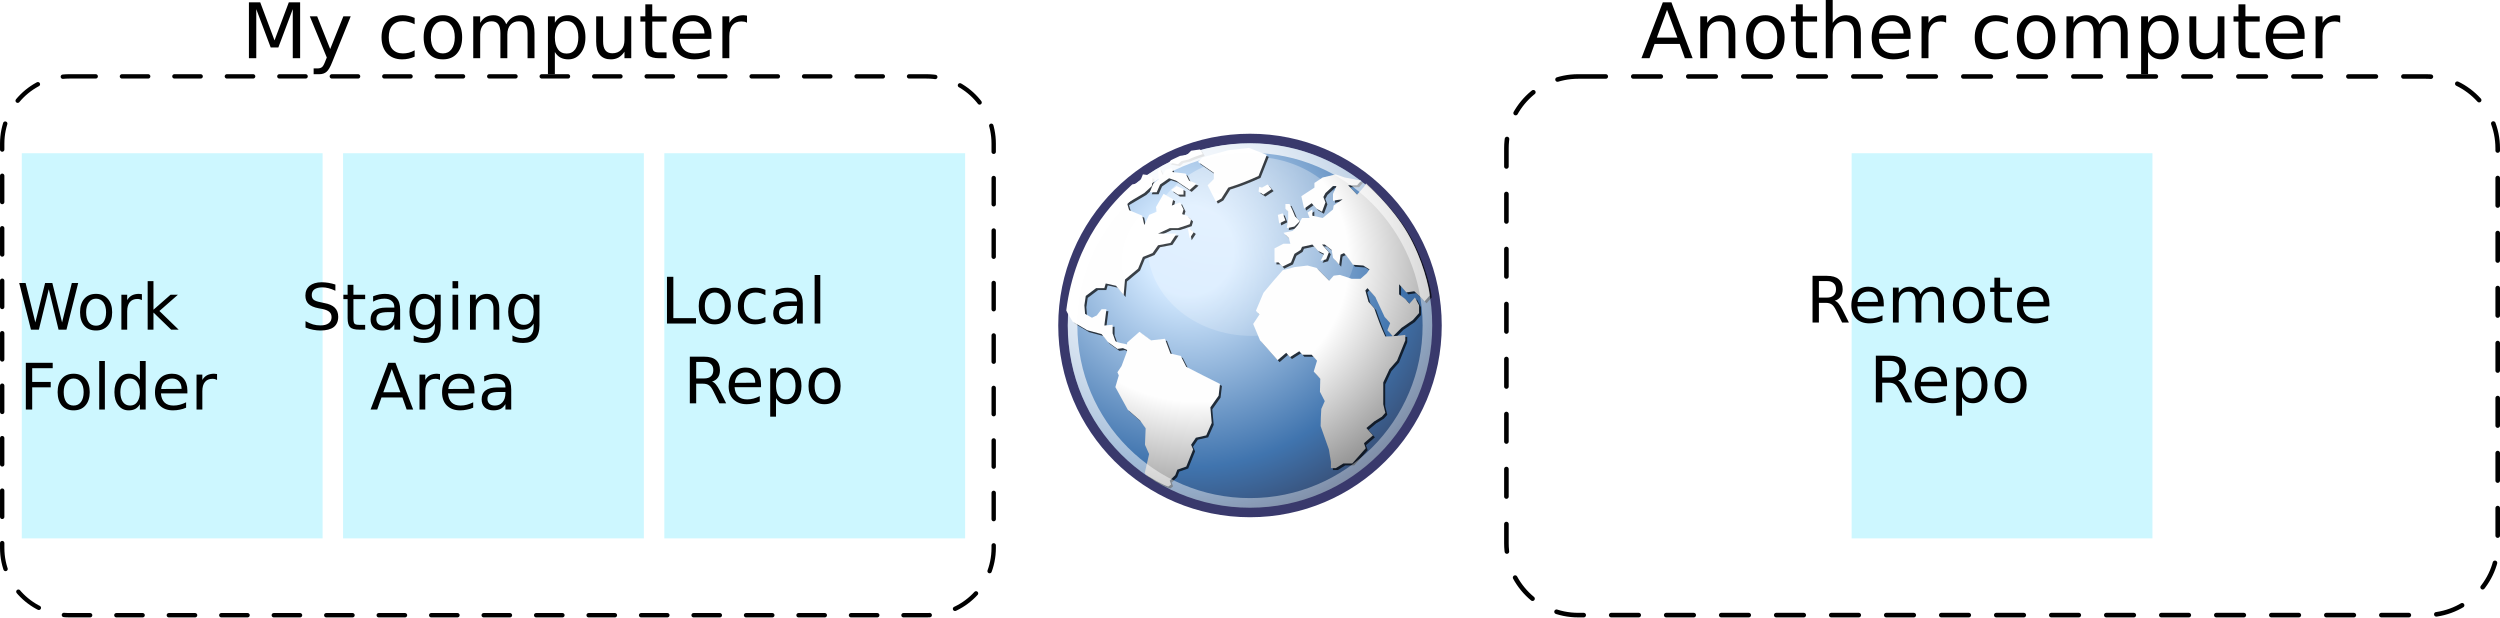
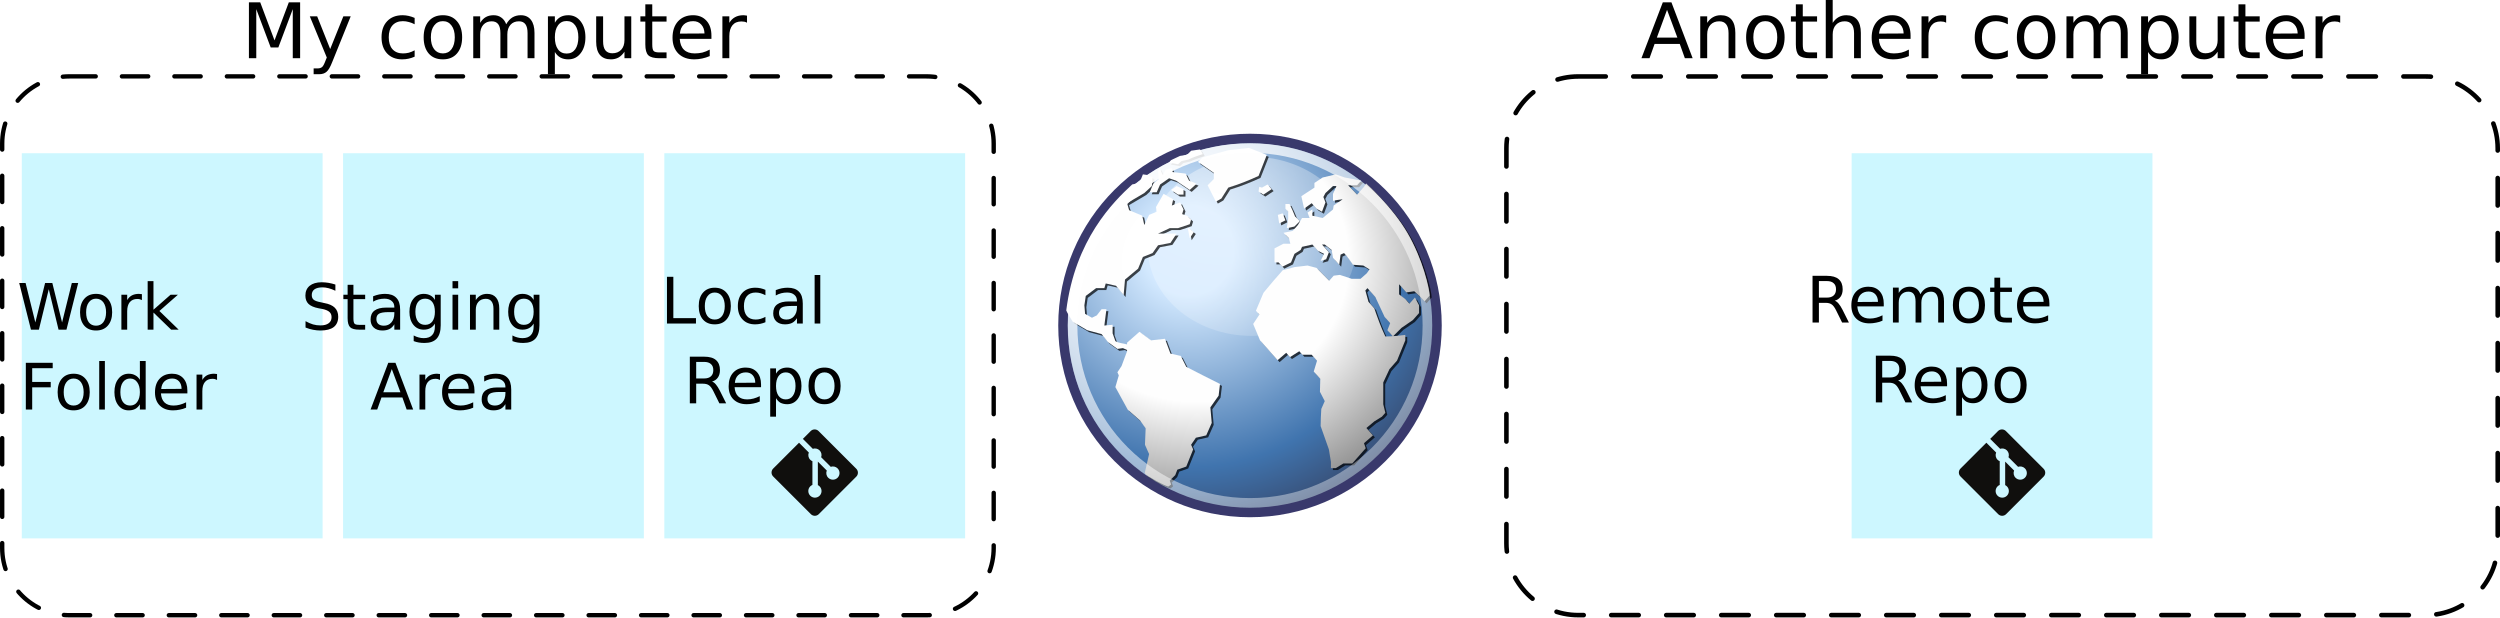
<svg xmlns="http://www.w3.org/2000/svg" xmlns:xlink="http://www.w3.org/1999/xlink" width="276.133mm" height="68.195mm" viewBox="0 0 276.133 68.195" version="1.1" id="svg5">
  <defs id="defs2">
    <radialGradient id="radialGradient3968" gradientUnits="userSpaceOnUse" cy="15.716" cx="18.248" gradientTransform="scale(0.99999,1)" r="29.993">
      <stop id="stop3964" style="stop-color:#d3e9ff" offset="0" />
      <stop id="stop4134" style="stop-color:#d3e9ff" offset=".155" />
      <stop id="stop4346" style="stop-color:#4074ae" offset=".75" />
      <stop id="stop3966" style="stop-color:#36486c" offset="1" />
    </radialGradient>
    <radialGradient id="radialGradient4356" gradientUnits="userSpaceOnUse" cy="10.476" cx="11.827" gradientTransform="scale(1.1795,0.84779)" r="32.665">
      <stop id="stop4352" style="stop-color:#ffffff" offset="0" />
      <stop id="stop4354" style="stop-color:#ffffff;stop-opacity:0" offset="1" />
    </radialGradient>
    <radialGradient id="radialGradient4756" fx="18.934" fy="17.81" xlink:href="#linearGradient4750" gradientUnits="userSpaceOnUse" cy="17.486" cx="18.634" gradientTransform="scale(1.0368,0.96449)" r="40.693" />
    <linearGradient id="linearGradient4750">
      <stop id="stop4752" style="stop-color:#ffffff" offset="0" />
      <stop id="stop4758" style="stop-color:#fefefe" offset=".379" />
      <stop id="stop4754" style="stop-color:#1d1d1d" offset="1" />
    </linearGradient>
    <radialGradient id="radialGradient307" fx="18.934" fy="17.81" xlink:href="#linearGradient4750" gradientUnits="userSpaceOnUse" cy="17.486" cx="18.634" gradientTransform="scale(1.0368,0.96449)" r="40.693" />
    <radialGradient id="radialGradient317" fx="18.934" fy="17.81" xlink:href="#linearGradient4750" gradientUnits="userSpaceOnUse" cy="17.486" cx="18.634" gradientTransform="scale(1.0368,0.96449)" r="40.693" />
    <radialGradient id="radialGradient327" fx="18.934" fy="17.81" xlink:href="#linearGradient4750" gradientUnits="userSpaceOnUse" cy="17.486" cx="18.634" gradientTransform="scale(1.0368,0.96449)" r="40.693" />
    <radialGradient id="radialGradient337" fx="18.934" fy="17.81" xlink:href="#linearGradient4750" gradientUnits="userSpaceOnUse" cy="17.486" cx="18.634" gradientTransform="scale(1.0368,0.96449)" r="40.693" />
    <radialGradient id="radialGradient347" fx="18.934" fy="17.81" xlink:href="#linearGradient4750" gradientUnits="userSpaceOnUse" cy="17.486" cx="18.634" gradientTransform="scale(1.0368,0.96449)" r="40.693" />
    <radialGradient id="radialGradient357" fx="18.934" fy="17.81" xlink:href="#linearGradient4750" gradientUnits="userSpaceOnUse" cy="17.486" cx="18.634" gradientTransform="scale(1.0368,0.96449)" r="40.693" />
    <radialGradient id="radialGradient367" fx="18.934" fy="17.81" xlink:href="#linearGradient4750" gradientUnits="userSpaceOnUse" cy="17.486" cx="18.634" gradientTransform="scale(1.0368,0.96449)" r="40.693" />
    <radialGradient id="radialGradient377" fx="18.934" fy="17.81" xlink:href="#linearGradient4750" gradientUnits="userSpaceOnUse" cy="17.486" cx="18.634" gradientTransform="scale(1.0368,0.96449)" r="40.693" />
    <radialGradient id="radialGradient387" fx="18.934" fy="17.81" xlink:href="#linearGradient4750" gradientUnits="userSpaceOnUse" cy="17.486" cx="18.634" gradientTransform="scale(1.0368,0.96449)" r="40.693" />
    <radialGradient id="radialGradient397" fx="18.934" fy="17.81" xlink:href="#linearGradient4750" gradientUnits="userSpaceOnUse" cy="17.486" cx="18.634" gradientTransform="scale(1.0368,0.96449)" r="40.693" />
    <radialGradient id="radialGradient407" fx="18.934" fy="17.81" xlink:href="#linearGradient4750" gradientUnits="userSpaceOnUse" cy="17.486" cx="18.634" gradientTransform="scale(1.0368,0.96449)" r="40.693" />
    <radialGradient id="radialGradient417" fx="18.934" fy="17.81" xlink:href="#linearGradient4750" gradientUnits="userSpaceOnUse" cy="17.486" cx="18.634" gradientTransform="scale(1.0368,0.96449)" r="40.693" />
    <radialGradient id="radialGradient427" fx="18.934" fy="17.81" xlink:href="#linearGradient4750" gradientUnits="userSpaceOnUse" cy="17.486" cx="18.634" gradientTransform="scale(1.0368,0.96449)" r="40.693" />
    <radialGradient id="radialGradient437" fx="18.934" fy="17.81" xlink:href="#linearGradient4750" gradientUnits="userSpaceOnUse" cy="17.486" cx="18.634" gradientTransform="scale(1.0368,0.96449)" r="40.693" />
    <radialGradient id="radialGradient447" fx="18.934" fy="17.81" xlink:href="#linearGradient4750" gradientUnits="userSpaceOnUse" cy="17.486" cx="18.634" gradientTransform="scale(1.0368,0.96449)" r="40.693" />
    <radialGradient id="radialGradient457" fx="18.934" fy="17.81" xlink:href="#linearGradient4750" gradientUnits="userSpaceOnUse" cy="17.486" cx="18.634" gradientTransform="scale(1.0368,0.96449)" r="40.693" />
    <radialGradient id="radialGradient467" fx="18.934" fy="17.81" xlink:href="#linearGradient4750" gradientUnits="userSpaceOnUse" cy="17.486" cx="18.634" gradientTransform="scale(1.0368,0.96449)" r="40.693" />
    <radialGradient id="radialGradient477" fx="18.934" fy="17.81" xlink:href="#linearGradient4750" gradientUnits="userSpaceOnUse" cy="17.486" cx="18.634" gradientTransform="scale(1.0368,0.96449)" r="40.693" />
    <radialGradient id="radialGradient487" fx="18.934" fy="17.81" xlink:href="#linearGradient4750" gradientUnits="userSpaceOnUse" cy="17.486" cx="18.634" gradientTransform="scale(1.0368,0.96449)" r="40.693" />
    <radialGradient id="radialGradient497" fx="18.934" fy="17.81" xlink:href="#linearGradient4750" gradientUnits="userSpaceOnUse" cy="17.486" cx="18.634" gradientTransform="scale(1.0368,0.96449)" r="40.693" />
    <radialGradient id="radialGradient507" fx="18.934" fy="17.81" xlink:href="#linearGradient4750" gradientUnits="userSpaceOnUse" cy="17.486" cx="18.634" gradientTransform="scale(1.0368,0.96449)" r="40.693" />
    <radialGradient id="radialGradient517" fx="18.934" fy="17.81" xlink:href="#linearGradient4750" gradientUnits="userSpaceOnUse" cy="17.486" cx="18.634" gradientTransform="scale(1.0368,0.96449)" r="40.693" />
    <radialGradient id="radialGradient527" fx="18.934" fy="17.81" xlink:href="#linearGradient4750" gradientUnits="userSpaceOnUse" cy="17.486" cx="18.634" gradientTransform="scale(1.0368,0.96449)" r="40.693" />
    <radialGradient id="radialGradient537" fx="18.934" fy="17.81" xlink:href="#linearGradient4750" gradientUnits="userSpaceOnUse" cy="17.486" cx="18.634" gradientTransform="scale(1.0368,0.96449)" r="40.693" />
    <radialGradient id="radialGradient547" fx="18.934" fy="17.81" xlink:href="#linearGradient4750" gradientUnits="userSpaceOnUse" cy="17.486" cx="18.634" gradientTransform="scale(1.0368,0.96449)" r="40.693" />
    <radialGradient id="radialGradient557" fx="18.934" fy="17.81" xlink:href="#linearGradient4750" gradientUnits="userSpaceOnUse" cy="17.486" cx="18.634" gradientTransform="scale(1.0368,0.96449)" r="40.693" />
    <radialGradient id="radialGradient567" fx="18.934" fy="17.81" xlink:href="#linearGradient4750" gradientUnits="userSpaceOnUse" cy="17.486" cx="18.634" gradientTransform="scale(1.0368,0.96449)" r="40.693" />
    <radialGradient id="radialGradient577" fx="18.934" fy="17.81" xlink:href="#linearGradient4750" gradientUnits="userSpaceOnUse" cy="17.486" cx="18.634" gradientTransform="scale(1.0368,0.96449)" r="40.693" />
    <radialGradient id="radialGradient587" fx="18.934" fy="17.81" xlink:href="#linearGradient4750" gradientUnits="userSpaceOnUse" cy="17.486" cx="18.634" gradientTransform="scale(1.0368,0.96449)" r="40.693" />
    <radialGradient id="radialGradient597" fx="18.934" fy="17.81" xlink:href="#linearGradient4750" gradientUnits="userSpaceOnUse" cy="17.486" cx="18.634" gradientTransform="scale(1.0368,0.96449)" r="40.693" />
    <radialGradient id="radialGradient607" fx="18.934" fy="17.81" xlink:href="#linearGradient4750" gradientUnits="userSpaceOnUse" cy="17.486" cx="18.634" gradientTransform="scale(1.0368,0.96449)" r="40.693" />
    <radialGradient id="radialGradient617" fx="18.934" fy="17.81" xlink:href="#linearGradient4750" gradientUnits="userSpaceOnUse" cy="17.486" cx="18.634" gradientTransform="scale(1.0368,0.96449)" r="40.693" />
    <radialGradient id="radialGradient627" fx="18.934" fy="17.81" xlink:href="#linearGradient4750" gradientUnits="userSpaceOnUse" cy="17.486" cx="18.634" gradientTransform="scale(1.0368,0.96449)" r="40.693" />
    <radialGradient id="radialGradient637" fx="18.934" fy="17.81" xlink:href="#linearGradient4750" gradientUnits="userSpaceOnUse" cy="17.486" cx="18.634" gradientTransform="scale(1.0368,0.96449)" r="40.693" />
    <radialGradient id="radialGradient647" fx="18.934" fy="17.81" xlink:href="#linearGradient4750" gradientUnits="userSpaceOnUse" cy="17.486" cx="18.634" gradientTransform="scale(1.0368,0.96449)" r="40.693" />
    <radialGradient id="radialGradient657" fx="18.934" fy="17.81" xlink:href="#linearGradient4750" gradientUnits="userSpaceOnUse" cy="17.486" cx="18.634" gradientTransform="scale(1.0368,0.96449)" r="40.693" />
    <radialGradient id="radialGradient4132" gradientUnits="userSpaceOnUse" cy="12.142" cx="15.601" gradientTransform="scale(0.99999,1)" r="43.527">
      <stop id="stop4128" style="stop-color:#ffffff" offset="0" />
      <stop id="stop4130" style="stop-color:#ffffff;stop-opacity:.165" offset="1" />
    </radialGradient>
    <radialGradient xlink:href="#linearGradient4750" id="radialGradient750" gradientUnits="userSpaceOnUse" gradientTransform="scale(1.0368,0.96449)" cx="18.634" cy="17.486" fx="18.934" fy="17.81" r="40.693" />
    <radialGradient xlink:href="#linearGradient4750" id="radialGradient752" gradientUnits="userSpaceOnUse" gradientTransform="scale(1.0368,0.96449)" cx="18.634" cy="17.486" fx="18.934" fy="17.81" r="40.693" />
    <radialGradient xlink:href="#linearGradient4750" id="radialGradient754" gradientUnits="userSpaceOnUse" gradientTransform="scale(1.0368,0.96449)" cx="18.634" cy="17.486" fx="18.934" fy="17.81" r="40.693" />
    <radialGradient xlink:href="#linearGradient4750" id="radialGradient756" gradientUnits="userSpaceOnUse" gradientTransform="scale(1.0368,0.96449)" cx="18.634" cy="17.486" fx="18.934" fy="17.81" r="40.693" />
    <radialGradient xlink:href="#linearGradient4750" id="radialGradient758" gradientUnits="userSpaceOnUse" gradientTransform="scale(1.0368,0.96449)" cx="18.634" cy="17.486" fx="18.934" fy="17.81" r="40.693" />
    <radialGradient xlink:href="#linearGradient4750" id="radialGradient760" gradientUnits="userSpaceOnUse" gradientTransform="scale(1.0368,0.96449)" cx="18.634" cy="17.486" fx="18.934" fy="17.81" r="40.693" />
    <radialGradient xlink:href="#linearGradient4750" id="radialGradient762" gradientUnits="userSpaceOnUse" gradientTransform="scale(1.0368,0.96449)" cx="18.634" cy="17.486" fx="18.934" fy="17.81" r="40.693" />
    <radialGradient xlink:href="#linearGradient4750" id="radialGradient764" gradientUnits="userSpaceOnUse" gradientTransform="scale(1.0368,0.96449)" cx="18.634" cy="17.486" fx="18.934" fy="17.81" r="40.693" />
    <radialGradient xlink:href="#linearGradient4750" id="radialGradient766" gradientUnits="userSpaceOnUse" gradientTransform="scale(1.0368,0.96449)" cx="18.634" cy="17.486" fx="18.934" fy="17.81" r="40.693" />
    <radialGradient xlink:href="#linearGradient4750" id="radialGradient768" gradientUnits="userSpaceOnUse" gradientTransform="scale(1.0368,0.96449)" cx="18.634" cy="17.486" fx="18.934" fy="17.81" r="40.693" />
    <radialGradient xlink:href="#linearGradient4750" id="radialGradient770" gradientUnits="userSpaceOnUse" gradientTransform="scale(1.0368,0.96449)" cx="18.634" cy="17.486" fx="18.934" fy="17.81" r="40.693" />
    <radialGradient xlink:href="#linearGradient4750" id="radialGradient772" gradientUnits="userSpaceOnUse" gradientTransform="scale(1.0368,0.96449)" cx="18.634" cy="17.486" fx="18.934" fy="17.81" r="40.693" />
    <radialGradient xlink:href="#linearGradient4750" id="radialGradient774" gradientUnits="userSpaceOnUse" gradientTransform="scale(1.0368,0.96449)" cx="18.634" cy="17.486" fx="18.934" fy="17.81" r="40.693" />
    <radialGradient xlink:href="#linearGradient4750" id="radialGradient776" gradientUnits="userSpaceOnUse" gradientTransform="scale(1.0368,0.96449)" cx="18.634" cy="17.486" fx="18.934" fy="17.81" r="40.693" />
    <radialGradient xlink:href="#linearGradient4750" id="radialGradient778" gradientUnits="userSpaceOnUse" gradientTransform="scale(1.0368,0.96449)" cx="18.634" cy="17.486" fx="18.934" fy="17.81" r="40.693" />
    <radialGradient xlink:href="#linearGradient4750" id="radialGradient780" gradientUnits="userSpaceOnUse" gradientTransform="scale(1.0368,0.96449)" cx="18.634" cy="17.486" fx="18.934" fy="17.81" r="40.693" />
    <radialGradient xlink:href="#linearGradient4750" id="radialGradient782" gradientUnits="userSpaceOnUse" gradientTransform="scale(1.0368,0.96449)" cx="18.634" cy="17.486" fx="18.934" fy="17.81" r="40.693" />
    <radialGradient xlink:href="#linearGradient4750" id="radialGradient784" gradientUnits="userSpaceOnUse" gradientTransform="scale(1.0368,0.96449)" cx="18.634" cy="17.486" fx="18.934" fy="17.81" r="40.693" />
    <radialGradient xlink:href="#linearGradient4750" id="radialGradient786" gradientUnits="userSpaceOnUse" gradientTransform="scale(1.0368,0.96449)" cx="18.634" cy="17.486" fx="18.934" fy="17.81" r="40.693" />
    <radialGradient xlink:href="#linearGradient4750" id="radialGradient788" gradientUnits="userSpaceOnUse" gradientTransform="scale(1.0368,0.96449)" cx="18.634" cy="17.486" fx="18.934" fy="17.81" r="40.693" />
    <radialGradient xlink:href="#linearGradient4750" id="radialGradient790" gradientUnits="userSpaceOnUse" gradientTransform="scale(1.0368,0.96449)" cx="18.634" cy="17.486" fx="18.934" fy="17.81" r="40.693" />
    <radialGradient xlink:href="#linearGradient4750" id="radialGradient792" gradientUnits="userSpaceOnUse" gradientTransform="scale(1.0368,0.96449)" cx="18.634" cy="17.486" fx="18.934" fy="17.81" r="40.693" />
    <radialGradient xlink:href="#linearGradient4750" id="radialGradient794" gradientUnits="userSpaceOnUse" gradientTransform="scale(1.0368,0.96449)" cx="18.634" cy="17.486" fx="18.934" fy="17.81" r="40.693" />
    <radialGradient xlink:href="#linearGradient4750" id="radialGradient796" gradientUnits="userSpaceOnUse" gradientTransform="scale(1.0368,0.96449)" cx="18.634" cy="17.486" fx="18.934" fy="17.81" r="40.693" />
    <radialGradient xlink:href="#linearGradient4750" id="radialGradient798" gradientUnits="userSpaceOnUse" gradientTransform="scale(1.0368,0.96449)" cx="18.634" cy="17.486" fx="18.934" fy="17.81" r="40.693" />
    <radialGradient xlink:href="#linearGradient4750" id="radialGradient800" gradientUnits="userSpaceOnUse" gradientTransform="scale(1.0368,0.96449)" cx="18.634" cy="17.486" fx="18.934" fy="17.81" r="40.693" />
    <radialGradient xlink:href="#linearGradient4750" id="radialGradient802" gradientUnits="userSpaceOnUse" gradientTransform="scale(1.0368,0.96449)" cx="18.634" cy="17.486" fx="18.934" fy="17.81" r="40.693" />
    <radialGradient xlink:href="#linearGradient4750" id="radialGradient804" gradientUnits="userSpaceOnUse" gradientTransform="scale(1.0368,0.96449)" cx="18.634" cy="17.486" fx="18.934" fy="17.81" r="40.693" />
    <radialGradient xlink:href="#linearGradient4750" id="radialGradient806" gradientUnits="userSpaceOnUse" gradientTransform="scale(1.0368,0.96449)" cx="18.634" cy="17.486" fx="18.934" fy="17.81" r="40.693" />
    <radialGradient xlink:href="#linearGradient4750" id="radialGradient808" gradientUnits="userSpaceOnUse" gradientTransform="scale(1.0368,0.96449)" cx="18.634" cy="17.486" fx="18.934" fy="17.81" r="40.693" />
    <radialGradient xlink:href="#linearGradient4750" id="radialGradient810" gradientUnits="userSpaceOnUse" gradientTransform="scale(1.0368,0.96449)" cx="18.634" cy="17.486" fx="18.934" fy="17.81" r="40.693" />
    <radialGradient xlink:href="#linearGradient4750" id="radialGradient812" gradientUnits="userSpaceOnUse" gradientTransform="scale(1.0368,0.96449)" cx="18.634" cy="17.486" fx="18.934" fy="17.81" r="40.693" />
    <radialGradient xlink:href="#linearGradient4750" id="radialGradient814" gradientUnits="userSpaceOnUse" gradientTransform="scale(1.0368,0.96449)" cx="18.634" cy="17.486" fx="18.934" fy="17.81" r="40.693" />
    <radialGradient xlink:href="#linearGradient4750" id="radialGradient816" gradientUnits="userSpaceOnUse" gradientTransform="scale(1.0368,0.96449)" cx="18.634" cy="17.486" fx="18.934" fy="17.81" r="40.693" />
    <radialGradient xlink:href="#linearGradient4750" id="radialGradient818" gradientUnits="userSpaceOnUse" gradientTransform="scale(1.0368,0.96449)" cx="18.634" cy="17.486" fx="18.934" fy="17.81" r="40.693" />
    <radialGradient xlink:href="#linearGradient4750" id="radialGradient820" gradientUnits="userSpaceOnUse" gradientTransform="scale(1.0368,0.96449)" cx="18.634" cy="17.486" fx="18.934" fy="17.81" r="40.693" />
  </defs>
  <g id="layer1" transform="translate(-9.424381,-69.04933)">
    <g id="g286" transform="matrix(1.064809,0,0,1.064809,121.3284,79.99189)">
      <path id="path3214" style="fill:url(#radialGradient3968);stroke:#39396c" d="m 43.96,23.485 c 0,10.71 -8.682,19.392 -19.39,19.392 -10.71,0 -19.391,-8.682 -19.391,-19.392 -3e-4,-10.709 8.681,-19.39 19.391,-19.39 10.708,2e-4 19.39,8.681 19.39,19.39 z" />
      <ellipse id="path4348" style="opacity:0.422;fill:url(#radialGradient4356)" transform="matrix(0.83594,0,0,1,9.8869,0)" cx="17.779" cy="15.271" rx="12.93" ry="9.293" />
      <g id="g4136" style="fill:#000000;fill-opacity:0.713" transform="matrix(0.98237,0,0,0.98237,0.12108,0.23291)">
        <g id="g4138">
          <g id="g4142">
            <path id="path4144" d="m 44.071,20.714 v 0 l -0.545,0.618 c -0.334,-0.394 -0.709,-0.725 -1.089,-1.071 l -0.836,0.123 -0.764,-0.863 v 1.068 l 0.654,0.495 0.436,0.494 0.582,-0.658 c 0.146,0.274 0.291,0.548 0.436,0.823 v 0.822 l -0.655,0.74 -1.199,0.823 -0.908,0.907 -0.582,-0.661 0.291,-0.74 -0.582,-0.658 -0.981,-2.098 -0.836,-0.945 -0.219,0.246 0.328,1.194 0.618,0.699 c 0.352,1.017 0.701,1.99 1.164,2.963 0.718,0 1.394,-0.077 2.107,-0.166 v 0.576 l -0.872,2.139 -0.8,0.904 -0.654,1.401 v 2.303 l 0.219,0.906 -0.364,0.41 -0.8,0.494 -0.836,0.699 0.691,0.782 -0.945,0.824 0.182,0.533 -1.418,1.606 h -0.945 l -0.8,0.494 H 33.64 v -0.659 l -0.217,-1.318 c -0.281,-0.826 -0.574,-1.647 -0.872,-2.467 0,-0.605 0.036,-1.205 0.072,-1.81 l 0.364,-0.823 -0.509,-0.988 0.037,-1.357 -0.692,-0.782 0.346,-1.13 -0.563,-0.639 h -0.982 l -0.327,-0.37 -0.981,0.618 -0.4,-0.454 -0.909,0.782 c -0.617,-0.7 -1.235,-1.399 -1.854,-2.098 l -0.726,-1.729 0.654,-0.986 -0.363,-0.411 0.799,-1.894 c 0.656,-0.816 1.341,-1.599 2.035,-2.385 l 1.236,-0.329 1.381,-0.165 0.945,0.248 1.345,1.356 0.473,-0.534 0.653,-0.082 1.236,0.411 h 0.946 l 0.654,-0.576 0.291,-0.411 -0.655,-0.412 -1.091,-0.082 C 35.663,17.045 35.382,16.603 35.022,16.23 l -0.364,0.164 -0.145,1.07 -0.655,-0.74 -0.144,-0.824 -0.727,-0.574 h -0.292 l 0.728,0.822 -0.291,0.74 -0.581,0.164 0.363,-0.74 -0.655,-0.328 -0.581,-0.658 -1.091,0.246 -0.145,0.328 -0.654,0.412 -0.363,0.906 -0.909,0.452 -0.4,-0.452 H 27.68 v -1.482 l 0.946,-0.494 h 0.726 l -0.146,-0.575 -0.58,-0.576 0.98,-0.206 0.545,-0.617 0.436,-0.741 h 0.801 l -0.219,-0.575 0.509,-0.329 v 0.658 l 1.09,0.246 1.09,-0.904 0.073,-0.412 0.945,-0.658 c -0.342,0.043 -0.684,0.074 -1.018,0.165 V 9.977 l 0.363,-0.823 h -0.363 l -0.798,0.74 -0.219,0.412 0.219,0.576 -0.365,0.987 -0.581,-0.329 -0.508,-0.576 -0.8,0.576 -0.291,-1.316 1.381,-0.905 V 8.825 l 0.872,-0.576 1.381,-0.33 0.946,0.33 1.744,0.329 -0.436,0.493 h -0.945 l 0.945,0.988 0.727,-0.823 0.221,-0.362 c 0,0 2.787,2.498 4.379,5.231 1.593,2.733 2.341,5.955 2.341,6.609 z" />
          </g>
        </g>
        <g id="g4146">
          <g id="g4150">
            <path id="path4152" d="M 26.07,9.236 25.997,9.729 26.507,10.059 27.378,9.483 26.942,8.989 26.36,9.319 26.07,9.236" />
          </g>
        </g>
        <g id="g4154">
          <g id="g4158">
            <path id="path4160" d="M 26.87,5.863 24.98,5.123 22.8,5.369 20.109,6.109 19.601,6.604 21.272,7.755 V 8.413 L 20.618,9.071 21.491,10.8 22.071,10.47 22.8,9.319 C 23.923,8.972 24.93,8.578 25.997,8.084 L 26.87,5.863" />
          </g>
        </g>
        <g id="g4162">
          <g id="g4166">
            <path id="path4168" d="m 28.833,12.775 -0.291,-0.741 -0.51,0.165 0.147,0.904 0.654,-0.328" />
          </g>
        </g>
        <g id="g4170">
          <g id="g4174">
            <path id="path4176" d="m 29.123,12.609 -0.145,0.988 0.799,-0.165 0.581,-0.575 -0.508,-0.494 c -0.171,-0.455 -0.368,-0.88 -0.582,-1.317 h -0.435 v 0.494 l 0.29,0.329 v 0.74" />
          </g>
        </g>
        <g id="g4178">
          <g id="g4182">
            <path id="path4184" d="m 18.365,28.242 -0.582,-1.152 -1.09,-0.247 -0.582,-1.562 -1.453,0.164 -1.236,-0.904 -1.309,1.151 v 0.182 C 11.717,25.759 11.23,25.744 10.878,25.527 L 10.587,24.705 V 23.799 L 9.715,23.881 C 9.788,23.305 9.86,22.73 9.933,22.154 H 9.424 L 8.915,22.812 8.406,23.058 7.679,22.648 7.606,21.743 7.752,20.755 8.843,19.933 h 0.872 l 0.145,-0.494 1.09,0.246 0.8,0.988 0.145,-1.646 1.382,-1.152 0.508,-1.234 1.018,-0.411 0.581,-0.822 1.309,-0.248 0.654,-0.987 h -1.963 l 1.236,-0.576 h 0.872 l 1.236,-0.412 0.146,-0.492 -0.437,-0.412 -0.509,-0.165 0.146,-0.494 -0.363,-0.74 -0.873,0.328 0.146,-0.657 -1.018,-0.577 -0.799,1.397 0.072,0.494 -0.799,0.331 -0.51,1.069 -0.218,-0.987 -1.381,-0.577 -0.218,-0.74 1.817,-1.07 0.8,-0.74 0.073,-0.905 -0.436,-0.247 -0.582,-0.083 -0.363,0.905 c 0,0 -0.608,0.119 -0.764,0.158 -1.996,1.84 -6.029,5.81 -6.966,13.306 0.037,0.174 0.679,1.182 0.679,1.182 l 1.526,0.904 1.526,0.412 0.654,0.824 1.018,0.74 0.581,-0.082 0.436,0.196 v 0.133 l -0.581,1.563 -0.437,0.658 0.146,0.33 -0.363,1.233 1.308,2.386 1.308,1.153 0.582,0.822 -0.073,1.728 0.437,0.987 -0.437,1.892 c 0,0 -0.034,-0.011 0.022,0.178 0.056,0.19 2.329,1.451 2.473,1.344 0.144,-0.109 0.267,-0.205 0.267,-0.205 l -0.145,-0.41 0.581,-0.577 0.219,-0.576 0.945,-0.33 0.727,-1.81 -0.218,-0.493 0.508,-0.74 1.09,-0.248 0.582,-1.316 -0.145,-1.645 0.872,-1.234 0.145,-1.235 c -1.193,-0.591 -2.376,-1.201 -3.561,-1.81" />
          </g>
        </g>
        <g id="g4186">
          <g id="g4190">
            <path id="path4192" d="m 16.766,9.565 0.726,0.494 h 0.582 V 9.483 L 17.348,9.154 16.766,9.565" />
          </g>
        </g>
        <g id="g4194">
          <g id="g4198">
            <path id="path4200" d="M 14.876,8.907 14.512,9.812 h 0.727 L 15.603,8.989 C 15.917,8.768 16.229,8.544 16.548,8.331 l 0.727,0.247 c 0.484,0.329 0.969,0.658 1.454,0.987 L 19.456,8.907 18.656,8.578 18.292,7.837 16.911,7.673 16.838,7.261 16.184,7.426 15.894,8.002 15.53,7.261 l -0.145,0.329 0.073,0.823 -0.582,0.494" />
          </g>
        </g>
        <g id="g4202">
          <g id="g4204" style="opacity:0.75" />
          <g id="g4208" />
        </g>
        <g id="g4212">
          <g id="g4214" style="opacity:0.75" />
          <g id="g4218" />
        </g>
        <g id="g4222">
          <g id="g4226">
            <path id="path4228" d="M 17.492,6.85 17.856,6.521 18.583,6.356 C 19.081,6.114 19.581,5.951 20.11,5.78 l -0.29,-0.494 -0.939,0.135 -0.443,0.442 -0.731,0.106 -0.65,0.305 -0.316,0.153 -0.193,0.258 0.944,0.164" />
          </g>
        </g>
        <g id="g4230">
          <g id="g4234">
            <path id="path4236" d="m 18.728,14.666 0.437,-0.658 -0.655,-0.493 0.218,1.151" />
          </g>
        </g>
      </g>
      <g id="g3216" style="color:#000000;fill:url(#radialGradient4756)" transform="matrix(0.98237,0,0,0.98237,-0.080952,0.030883)">
        <g id="g3218" style="color:#000000;fill:url(#radialGradient754)">
          <g id="g3222" style="color:#000000;fill:url(#radialGradient752)">
            <path id="path3224" style="color:#000000;fill:url(#radialGradient750)" d="m 44.071,20.714 v 0 l -0.545,0.618 c -0.334,-0.394 -0.709,-0.725 -1.089,-1.071 l -0.836,0.123 -0.764,-0.863 v 1.068 l 0.654,0.495 0.436,0.494 0.582,-0.658 c 0.146,0.274 0.291,0.548 0.436,0.823 v 0.822 l -0.655,0.74 -1.199,0.823 -0.908,0.907 -0.582,-0.661 0.291,-0.74 -0.582,-0.658 -0.981,-2.098 -0.836,-0.945 -0.219,0.246 0.328,1.194 0.618,0.699 c 0.352,1.017 0.701,1.99 1.164,2.963 0.718,0 1.394,-0.077 2.107,-0.166 v 0.576 l -0.872,2.139 -0.8,0.904 -0.654,1.401 v 2.303 l 0.219,0.906 -0.364,0.41 -0.8,0.494 -0.836,0.699 0.691,0.782 -0.945,0.824 0.182,0.533 -1.418,1.606 h -0.945 l -0.8,0.494 H 33.64 v -0.659 l -0.217,-1.318 c -0.281,-0.826 -0.574,-1.647 -0.872,-2.467 0,-0.605 0.036,-1.205 0.072,-1.81 l 0.364,-0.823 -0.509,-0.988 0.037,-1.357 -0.692,-0.782 0.346,-1.13 -0.563,-0.639 h -0.982 l -0.327,-0.37 -0.981,0.618 -0.4,-0.454 -0.909,0.782 c -0.617,-0.7 -1.235,-1.399 -1.854,-2.098 l -0.726,-1.729 0.654,-0.986 -0.363,-0.411 0.799,-1.894 c 0.656,-0.816 1.341,-1.599 2.035,-2.385 l 1.236,-0.329 1.381,-0.165 0.945,0.248 1.345,1.356 0.473,-0.534 0.653,-0.082 1.236,0.411 h 0.946 l 0.654,-0.576 0.291,-0.411 -0.655,-0.412 -1.091,-0.082 C 35.663,17.045 35.382,16.603 35.022,16.23 l -0.364,0.164 -0.145,1.07 -0.655,-0.74 -0.144,-0.824 -0.727,-0.574 h -0.292 l 0.728,0.822 -0.291,0.74 -0.581,0.164 0.363,-0.74 -0.655,-0.328 -0.581,-0.658 -1.091,0.246 -0.145,0.328 -0.654,0.412 -0.363,0.906 -0.909,0.452 -0.4,-0.452 H 27.68 v -1.482 l 0.946,-0.494 h 0.726 l -0.146,-0.575 -0.58,-0.576 0.98,-0.206 0.545,-0.617 0.436,-0.741 h 0.801 l -0.219,-0.575 0.509,-0.329 v 0.658 l 1.09,0.246 1.09,-0.904 0.073,-0.412 0.945,-0.658 c -0.342,0.043 -0.684,0.074 -1.018,0.165 V 9.977 l 0.363,-0.823 h -0.363 l -0.798,0.74 -0.219,0.412 0.219,0.576 -0.365,0.987 -0.581,-0.329 -0.508,-0.576 -0.8,0.576 -0.291,-1.316 1.381,-0.905 V 8.825 l 0.872,-0.576 1.381,-0.33 0.946,0.33 1.744,0.329 -0.436,0.493 h -0.945 l 0.945,0.988 0.727,-0.823 0.221,-0.362 c 0,0 2.787,2.498 4.379,5.231 1.593,2.733 2.341,5.955 2.341,6.609 z" />
          </g>
        </g>
        <g id="g3226" style="color:#000000;fill:url(#radialGradient760)">
          <g id="g3230" style="color:#000000;fill:url(#radialGradient758)">
            <path id="path3232" style="color:#000000;fill:url(#radialGradient756)" d="M 26.07,9.236 25.997,9.729 26.507,10.059 27.378,9.483 26.942,8.989 26.36,9.319 26.07,9.236" />
          </g>
        </g>
        <g id="g3234" style="color:#000000;fill:url(#radialGradient766)">
          <g id="g3238" style="color:#000000;fill:url(#radialGradient764)">
            <path id="path3240" style="color:#000000;fill:url(#radialGradient762)" d="M 26.87,5.863 24.98,5.123 22.8,5.369 20.109,6.109 19.601,6.604 21.272,7.755 V 8.413 L 20.618,9.071 21.491,10.8 22.071,10.47 22.8,9.319 C 23.923,8.972 24.93,8.578 25.997,8.084 L 26.87,5.863" />
          </g>
        </g>
        <g id="g3242" style="color:#000000;fill:url(#radialGradient772)">
          <g id="g3246" style="color:#000000;fill:url(#radialGradient770)">
            <path id="path3248" style="color:#000000;fill:url(#radialGradient768)" d="m 28.833,12.775 -0.291,-0.741 -0.51,0.165 0.147,0.904 0.654,-0.328" />
          </g>
        </g>
        <g id="g3250" style="color:#000000;fill:url(#radialGradient778)">
          <g id="g3254" style="color:#000000;fill:url(#radialGradient776)">
            <path id="path3256" style="color:#000000;fill:url(#radialGradient774)" d="m 29.123,12.609 -0.145,0.988 0.799,-0.165 0.581,-0.575 -0.508,-0.494 c -0.171,-0.455 -0.368,-0.88 -0.582,-1.317 h -0.435 v 0.494 l 0.29,0.329 v 0.74" />
          </g>
        </g>
        <g id="g3258" style="color:#000000;fill:url(#radialGradient784)">
          <g id="g3262" style="color:#000000;fill:url(#radialGradient782)">
            <path id="path3264" style="color:#000000;fill:url(#radialGradient780)" d="m 18.365,28.242 -0.582,-1.152 -1.09,-0.247 -0.582,-1.562 -1.453,0.164 -1.236,-0.904 -1.309,1.151 v 0.182 C 11.717,25.759 11.23,25.744 10.878,25.527 L 10.587,24.705 V 23.799 L 9.715,23.881 C 9.788,23.305 9.86,22.73 9.933,22.154 H 9.424 L 8.915,22.812 8.406,23.058 7.679,22.648 7.606,21.743 7.752,20.755 8.843,19.933 h 0.872 l 0.145,-0.494 1.09,0.246 0.8,0.988 0.145,-1.646 1.382,-1.152 0.508,-1.234 1.018,-0.411 0.581,-0.822 1.309,-0.248 0.654,-0.987 h -1.963 l 1.236,-0.576 h 0.872 l 1.236,-0.412 0.146,-0.492 -0.437,-0.412 -0.509,-0.165 0.146,-0.494 -0.363,-0.74 -0.873,0.328 0.146,-0.657 -1.018,-0.577 -0.799,1.397 0.072,0.494 -0.799,0.331 -0.51,1.069 -0.218,-0.987 -1.381,-0.577 -0.218,-0.74 1.817,-1.07 0.8,-0.74 0.073,-0.905 -0.436,-0.247 -0.582,-0.083 -0.363,0.905 c 0,0 -0.608,0.119 -0.764,0.158 -1.996,1.84 -6.029,5.81 -6.966,13.306 0.037,0.174 0.679,1.182 0.679,1.182 l 1.526,0.904 1.526,0.412 0.654,0.824 1.018,0.74 0.581,-0.082 0.436,0.196 v 0.133 l -0.581,1.563 -0.437,0.658 0.146,0.33 -0.363,1.233 1.308,2.386 1.308,1.153 0.582,0.822 -0.073,1.728 0.437,0.987 -0.437,1.892 c 0,0 -0.034,-0.011 0.022,0.178 0.056,0.19 2.329,1.451 2.473,1.344 0.144,-0.109 0.267,-0.205 0.267,-0.205 l -0.145,-0.41 0.581,-0.577 0.219,-0.576 0.945,-0.33 0.727,-1.81 -0.218,-0.493 0.508,-0.74 1.09,-0.248 0.582,-1.316 -0.145,-1.645 0.872,-1.234 0.145,-1.235 c -1.193,-0.591 -2.376,-1.201 -3.561,-1.81" />
          </g>
        </g>
        <g id="g3266" style="color:#000000;fill:url(#radialGradient790)">
          <g id="g3270" style="color:#000000;fill:url(#radialGradient788)">
            <path id="path3272" style="color:#000000;fill:url(#radialGradient786)" d="m 16.766,9.565 0.726,0.494 h 0.582 V 9.483 L 17.348,9.154 16.766,9.565" />
          </g>
        </g>
        <g id="g3274" style="color:#000000;fill:url(#radialGradient796)">
          <g id="g3278" style="color:#000000;fill:url(#radialGradient794)">
            <path id="path3280" style="color:#000000;fill:url(#radialGradient792)" d="M 14.876,8.907 14.512,9.812 h 0.727 L 15.603,8.989 C 15.917,8.768 16.229,8.544 16.548,8.331 l 0.727,0.247 c 0.484,0.329 0.969,0.658 1.454,0.987 L 19.456,8.907 18.656,8.578 18.292,7.837 16.911,7.673 16.838,7.261 16.184,7.426 15.894,8.002 15.53,7.261 l -0.145,0.329 0.073,0.823 -0.582,0.494" />
          </g>
        </g>
        <g id="g3282" style="color:#000000;fill:url(#radialGradient802)">
          <g id="g3284" style="color:#000000;opacity:0.75;fill:url(#radialGradient798)" />
          <g id="g3288" style="color:#000000;fill:url(#radialGradient800)" />
        </g>
        <g id="g3292" style="color:#000000;fill:url(#radialGradient808)">
          <g id="g3294" style="color:#000000;opacity:0.75;fill:url(#radialGradient804)" />
          <g id="g3298" style="color:#000000;fill:url(#radialGradient806)" />
        </g>
        <g id="g3302" style="color:#000000;fill:url(#radialGradient814)">
          <g id="g3306" style="color:#000000;fill:url(#radialGradient812)">
            <path id="path3308" style="color:#000000;fill:url(#radialGradient810)" d="M 17.492,6.85 17.856,6.521 18.583,6.356 C 19.081,6.114 19.581,5.951 20.11,5.78 l -0.29,-0.494 -0.939,0.135 -0.443,0.442 -0.731,0.106 -0.65,0.305 -0.316,0.153 -0.193,0.258 0.944,0.164" />
          </g>
        </g>
        <g id="g3310" style="color:#000000;fill:url(#radialGradient820)">
          <g id="g3314" style="color:#000000;fill:url(#radialGradient818)">
            <path id="path3316" style="color:#000000;fill:url(#radialGradient816)" d="m 18.728,14.666 0.437,-0.658 -0.655,-0.493 0.218,1.151" />
          </g>
        </g>
      </g>
      <path id="path4122" style="fill:none;stroke:url(#radialGradient4132)" d="m 42.975,23.486 c 0,10.165 -8.241,18.406 -18.406,18.406 C 14.404,41.892 6.163,33.651 6.163,23.486 6.163,13.32 14.404,5.08 24.569,5.08 34.734,5.08 42.975,13.32 42.975,23.486 Z" />
    </g>
    <rect style="fill:none;stroke:#000000;stroke-width:0.506;stroke-linecap:round;stroke-linejoin:round;stroke-miterlimit:4;stroke-dasharray:3.038, 3.038;stroke-dashoffset:0;stroke-opacity:1" id="rect1814" width="109.492" height="59.494" x="175.812" y="77.496" ry="7.936" />
    <text xml:space="preserve" style="font-size:8.467px;line-height:1.25;font-family:'Bitstream Vera Sans';-inkscape-font-specification:'Bitstream Vera Sans';letter-spacing:0px;word-spacing:0px;stroke-width:0.265" x="190.664" y="75.482" id="text4671">
      <tspan id="tspan4669" style="font-size:8.467px;stroke-width:0.265" x="190.664" y="75.482">Another computer</tspan>
    </text>
    <rect style="fill:none;stroke:#000000;stroke-width:0.483;stroke-linecap:round;stroke-linejoin:round;stroke-miterlimit:4;stroke-dasharray:2.898, 2.898;stroke-dashoffset:0;stroke-opacity:1" id="rect7791" width="109.514" height="59.517" x="9.667" y="77.485" ry="7.43" />
    <text xml:space="preserve" style="font-size:8.467px;line-height:1.25;font-family:'Bitstream Vera Sans';-inkscape-font-specification:'Bitstream Vera Sans';letter-spacing:0px;word-spacing:0px;stroke-width:0.265" x="36.089" y="75.482" id="text8953">
      <tspan id="tspan8951" style="font-size:8.467px;stroke-width:0.265" x="36.089" y="75.482">My computer</tspan>
    </text>
    <rect style="fill:#cdf7ff;fill-opacity:1;stroke:none;stroke-width:0.5;stroke-linecap:round;stroke-linejoin:round;stroke-miterlimit:4;stroke-dasharray:3, 3;stroke-dashoffset:0;stroke-opacity:1" id="rect13555" width="33.224" height="42.543" x="11.832" y="85.973" ry="0" />
    <rect style="fill:#cdf7ff;fill-opacity:1;stroke:none;stroke-width:0.5;stroke-linecap:round;stroke-linejoin:round;stroke-miterlimit:4;stroke-dasharray:3, 3;stroke-dashoffset:0;stroke-opacity:1" id="rect13555-3" width="33.224" height="42.543" x="47.317" y="85.973" ry="0" />
    <rect style="fill:#cdf7ff;fill-opacity:1;stroke:none;stroke-width:0.5;stroke-linecap:round;stroke-linejoin:round;stroke-miterlimit:4;stroke-dasharray:3, 3;stroke-dashoffset:0;stroke-opacity:1" id="rect13555-6" width="33.224" height="42.543" x="82.801" y="85.973" ry="0" />
    <text xml:space="preserve" style="font-size:7.056px;line-height:1.25;font-family:'Bitstream Vera Sans';-inkscape-font-specification:'Bitstream Vera Sans';letter-spacing:0px;word-spacing:0px;stroke-width:0.265" x="28.098" y="105.464" id="text16218">
      <tspan style="font-size:7.056px;text-align:center;text-anchor:middle;stroke-width:0.265" x="28.098" y="105.464" id="tspan16220">Work</tspan>
      <tspan style="font-size:7.056px;text-align:center;text-anchor:middle;stroke-width:0.265" x="28.098" y="114.284" id="tspan16224">Folder</tspan>
    </text>
    <text xml:space="preserve" style="font-size:7.056px;line-height:1.25;font-family:'Bitstream Vera Sans';-inkscape-font-specification:'Bitstream Vera Sans';text-align:center;letter-spacing:0px;word-spacing:0px;text-anchor:middle;stroke-width:0.265" x="64.017" y="105.464" id="text22314">
      <tspan id="tspan22312" style="stroke-width:0.265" x="64.017" y="105.464">Staging</tspan>
      <tspan style="stroke-width:0.265" x="64.017" y="114.284" id="tspan22316">Area</tspan>
    </text>
    <text xml:space="preserve" style="font-size:7.056px;line-height:1.25;font-family:'Bitstream Vera Sans';-inkscape-font-specification:'Bitstream Vera Sans';text-align:center;letter-spacing:0px;word-spacing:0px;text-anchor:middle;stroke-width:0.265" x="99.398" y="104.781" id="text23910">
      <tspan id="tspan23908" style="stroke-width:0.265" x="99.398" y="104.781">Local</tspan>
      <tspan style="stroke-width:0.265" x="99.398" y="113.6" id="tspan23912">Repo</tspan>
    </text>
    <rect style="fill:#cdf7ff;fill-opacity:1;stroke:none;stroke-width:0.5;stroke-linecap:round;stroke-linejoin:round;stroke-miterlimit:4;stroke-dasharray:3, 3;stroke-dashoffset:0;stroke-opacity:1" id="rect13555-6-7" width="33.224" height="42.543" x="213.945" y="85.973" ry="0" />
    <text xml:space="preserve" style="font-size:7.056px;line-height:1.25;font-family:'Bitstream Vera Sans';-inkscape-font-specification:'Bitstream Vera Sans';text-align:center;letter-spacing:0px;word-spacing:0px;text-anchor:middle;stroke-width:0.265" x="230.399" y="104.672" id="text23910-5">
      <tspan id="tspan23908-3" style="stroke-width:0.265" x="230.399" y="104.672">Remote</tspan>
      <tspan style="stroke-width:0.265" x="230.399" y="113.492" id="tspan23912-5">Repo</tspan>
    </text>
+     <g id="g10" transform="matrix(0.01038353,0,0,-0.01038353,94.64296,126.0209)">
+       <path d="M 901.547,500.352 500.355,901.527 c -23.093,23.11 -60.566,23.11 -83.691,0 L 333.363,818.211 439.039,712.535 c 24.559,8.293 52.723,2.727 72.293,-16.847 19.688,-19.696 25.207,-48.102 16.699,-72.75 L 629.887,521.094 c 24.648,8.496 53.066,3.004 72.754,-16.711 27.5,-27.492 27.5,-72.059 0,-99.574 -27.52,-27.516 -72.078,-27.516 -99.61,0 -20.683,20.703 -25.801,51.097 -15.312,76.582 l -95,94.992 V 326.414 c 6.699,-3.32 13.027,-7.742 18.613,-13.312 27.5,-27.497 27.5,-72.059 0,-99.598 -27.5,-27.488 -72.09,-27.488 -99.57,0 -27.5,27.539 -27.5,72.101 0,99.598 6.797,6.789 14.668,11.925 23.066,15.363 v 252.281 c -8.398,3.438 -16.25,8.531 -23.066,15.367 -20.828,20.821 -25.84,51.395 -15.157,76.977 L 292.426,777.285 17.328,502.211 c -23.105,-23.129 -23.105,-60.602 0,-83.711 L 418.539,17.324 c 23.098,-23.105 60.559,-23.105 83.691,0 L 901.547,416.641 c 23.117,23.113 23.117,60.605 0,83.711" style="fill:#100f0d;fill-opacity:1;fill-rule:nonzero;stroke:none" id="path12" />
+     </g>
+     <g id="g10-3" transform="matrix(0.01038353,0,0,-0.01038353,225.7865,126.0209)">
+       <path d="M 901.547,500.352 500.355,901.527 c -23.093,23.11 -60.566,23.11 -83.691,0 L 333.363,818.211 439.039,712.535 c 24.559,8.293 52.723,2.727 72.293,-16.847 19.688,-19.696 25.207,-48.102 16.699,-72.75 L 629.887,521.094 c 24.648,8.496 53.066,3.004 72.754,-16.711 27.5,-27.492 27.5,-72.059 0,-99.574 -27.52,-27.516 -72.078,-27.516 -99.61,0 -20.683,20.703 -25.801,51.097 -15.312,76.582 l -95,94.992 V 326.414 c 6.699,-3.32 13.027,-7.742 18.613,-13.312 27.5,-27.497 27.5,-72.059 0,-99.598 -27.5,-27.488 -72.09,-27.488 -99.57,0 -27.5,27.539 -27.5,72.101 0,99.598 6.797,6.789 14.668,11.925 23.066,15.363 v 252.281 c -8.398,3.438 -16.25,8.531 -23.066,15.367 -20.828,20.821 -25.84,51.395 -15.157,76.977 L 292.426,777.285 17.328,502.211 c -23.105,-23.129 -23.105,-60.602 0,-83.711 L 418.539,17.324 c 23.098,-23.105 60.559,-23.105 83.691,0 L 901.547,416.641 c 23.117,23.113 23.117,60.605 0,83.711" style="fill:#100f0d;fill-opacity:1;fill-rule:nonzero;stroke:none" id="path12-6" />
+     </g>
  </g>
</svg>
